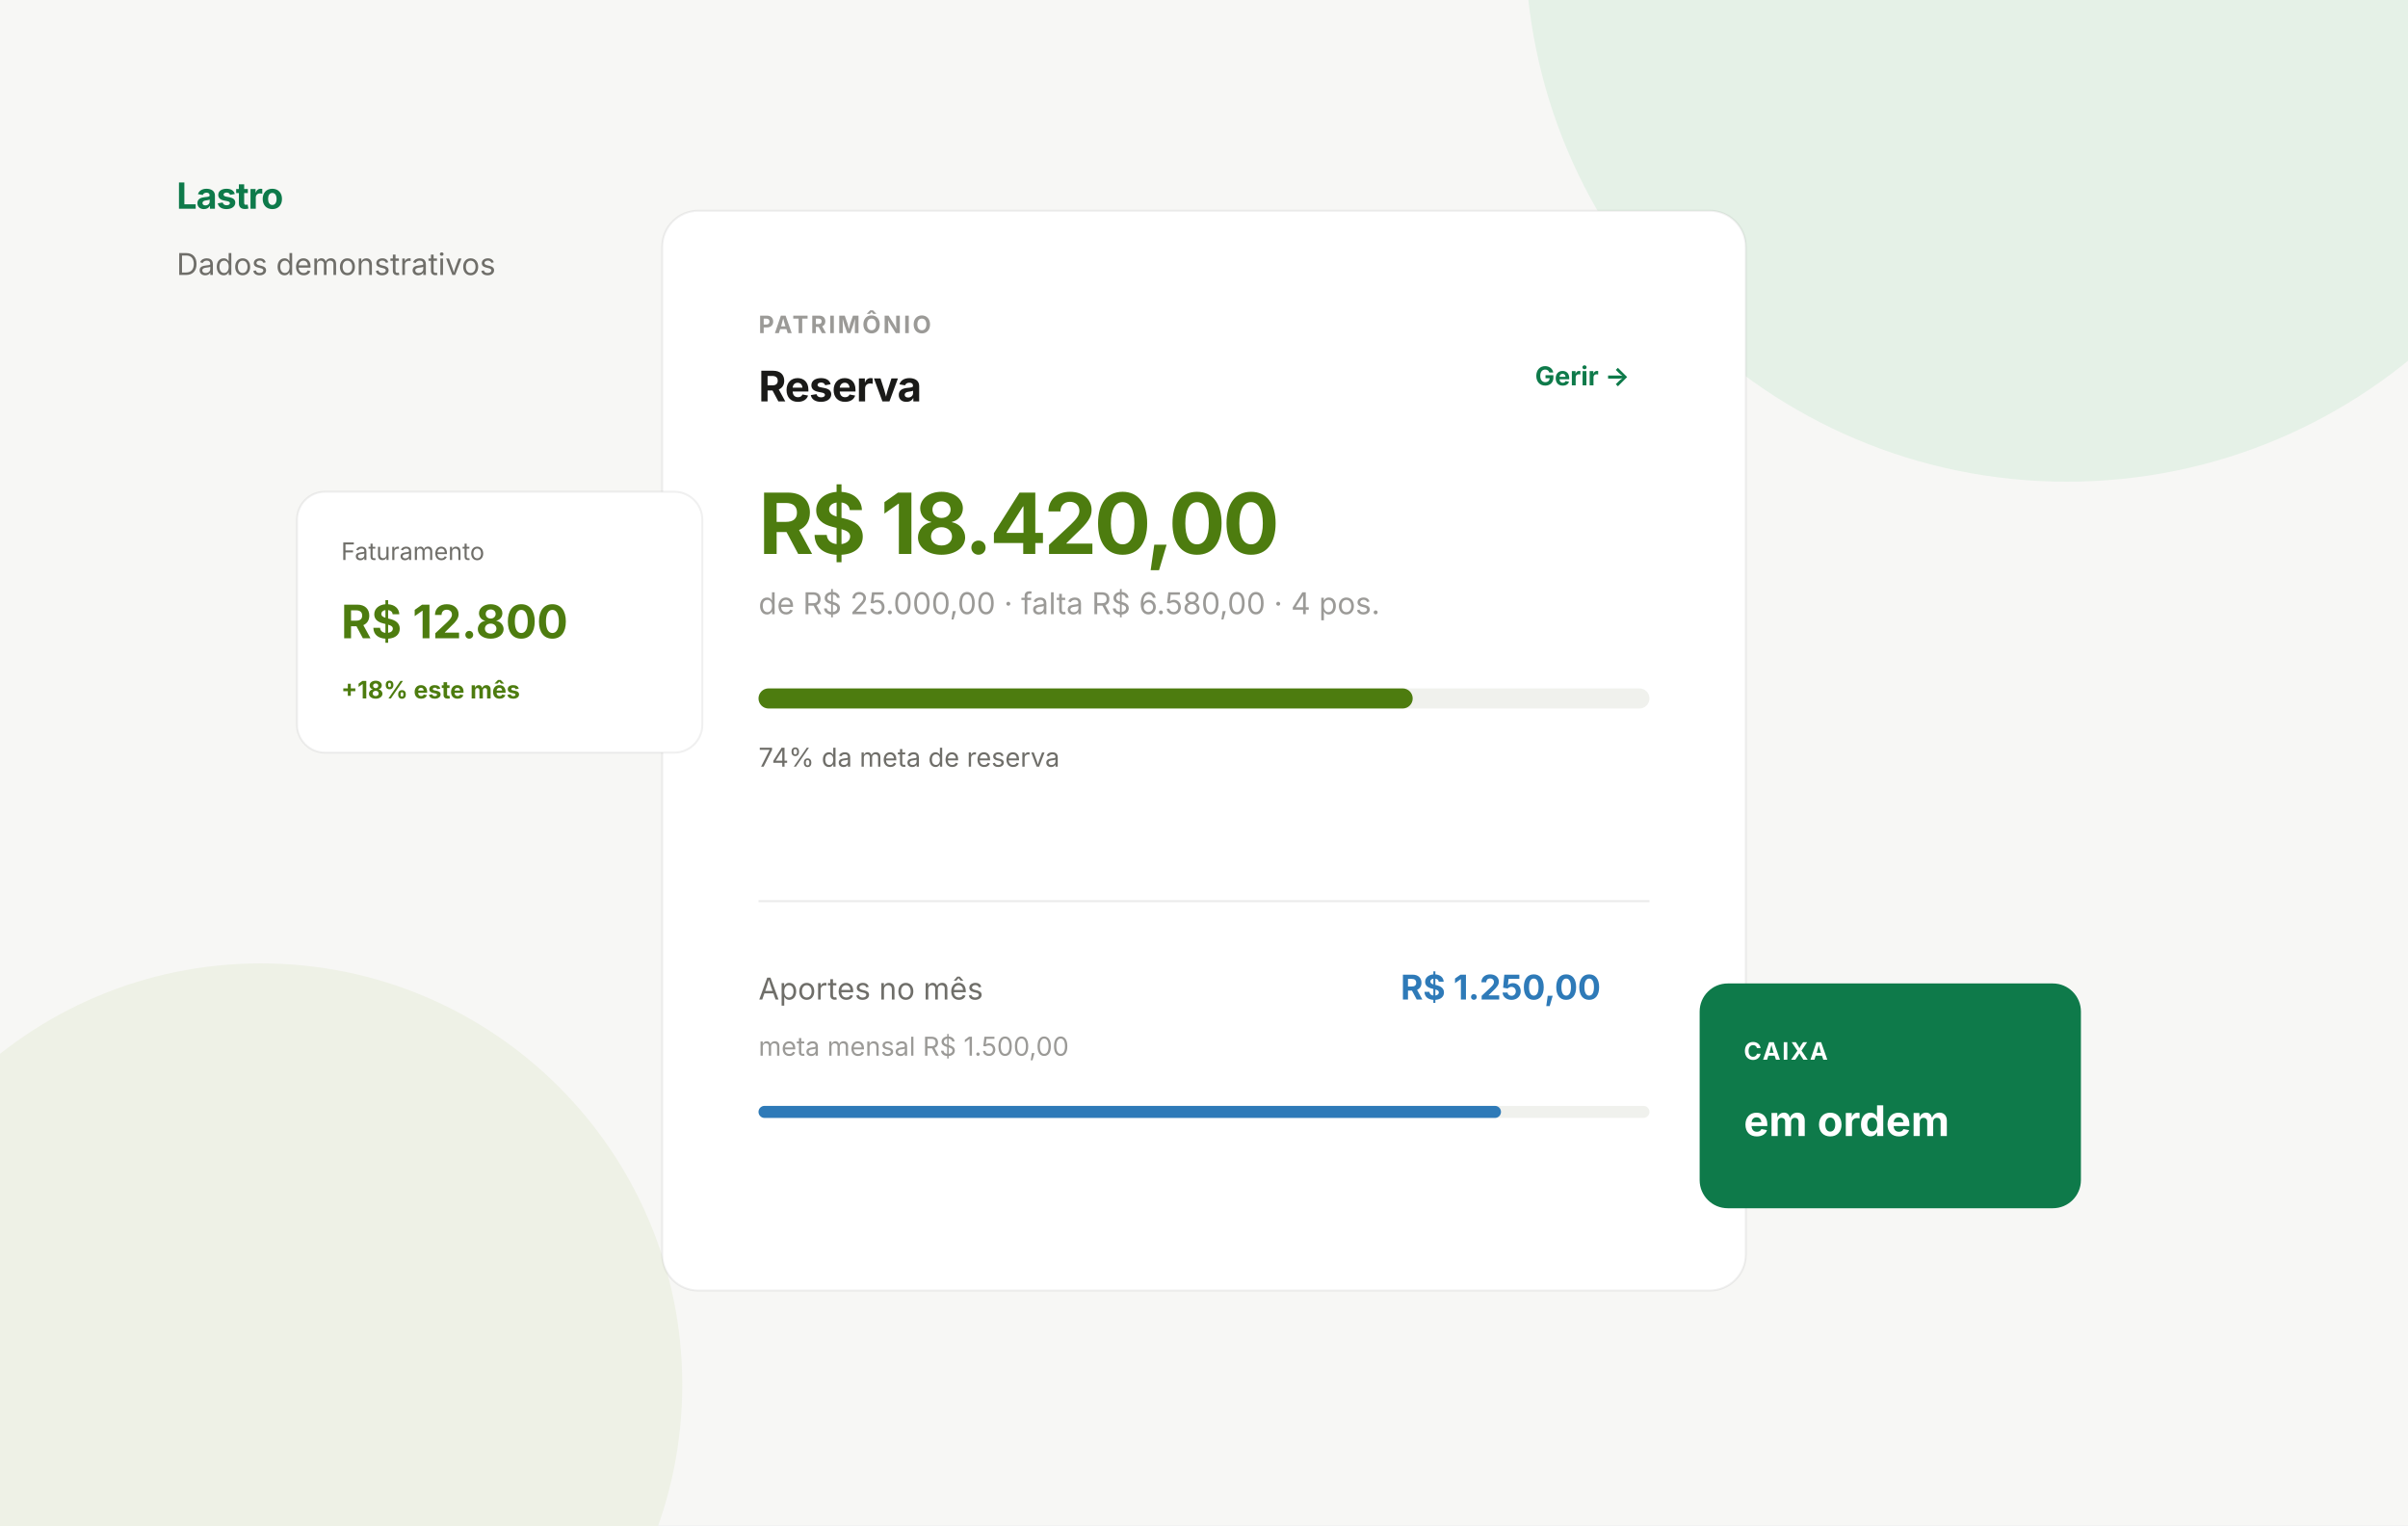
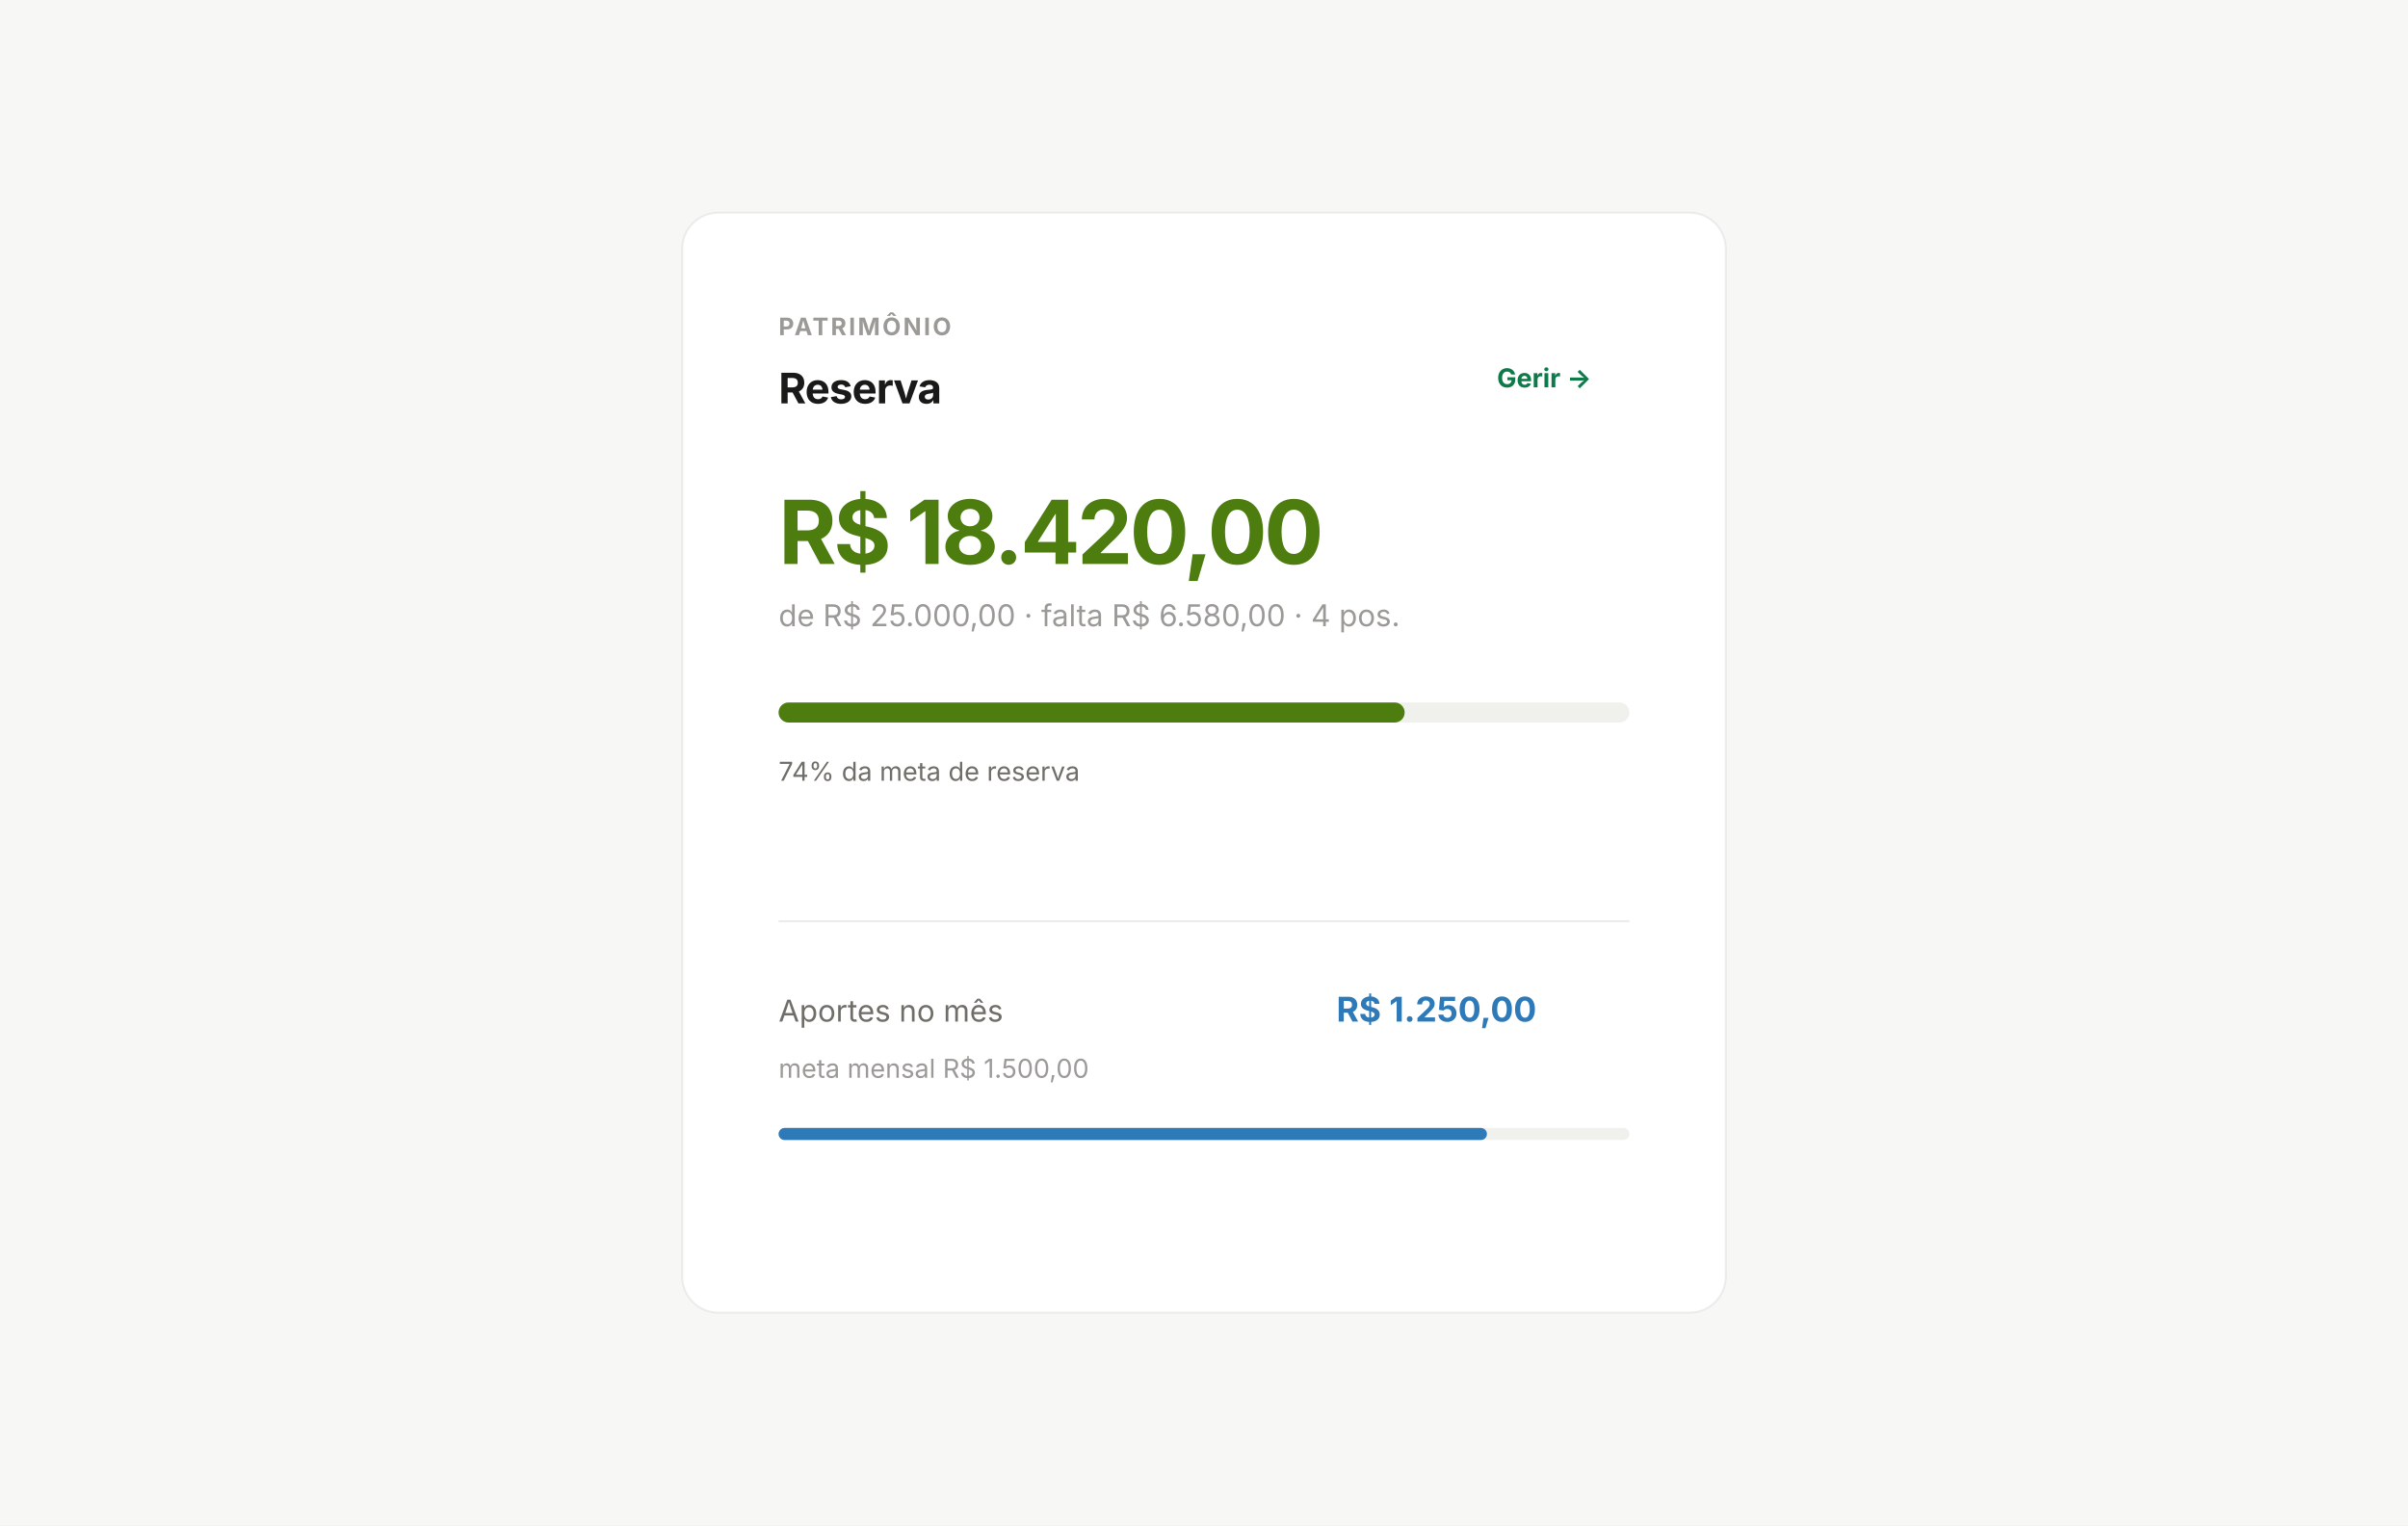
<svg xmlns="http://www.w3.org/2000/svg" width="1200" height="760" viewBox="0 0 1200 760" fill="none">
  <rect width="1200" height="760" fill="#F7F7F5" />
-   <circle cx="1030" cy="-30" r="270" fill="#E5F1E7" />
-   <circle cx="130" cy="690" r="210" fill="#EEF1E6" />
-   <text x="88" y="104" fill="#0E7A4A" font-family="Inter, Arial, sans-serif" font-size="18" font-weight="700" letter-spacing="-0.4">Lastro</text>
-   <text x="88" y="137" fill="#6F6E69" font-family="Inter, Arial, sans-serif" font-size="15">Dados demonstrativos</text>
-   <rect x="330" y="105" width="540" height="538" rx="18" fill="white" stroke="rgba(0,0,0,.06)" />
-   <text x="378" y="166" fill="#9B9A97" font-family="Inter, Arial, sans-serif" font-size="12" font-weight="700" letter-spacing="1.1">PATRIMÔNIO</text>
-   <text x="378" y="200" fill="#1A1A18" font-family="Inter, Arial, sans-serif" font-size="21" font-weight="700" letter-spacing="-0.4">Reserva</text>
-   <text x="765" y="192" fill="#0E7A4A" font-family="Inter, Arial, sans-serif" font-size="13" font-weight="700">Gerir →</text>
-   <text x="378" y="276" fill="#4D7C0F" font-family="Inter, Arial, sans-serif" font-size="42" font-weight="700" letter-spacing="-1.4">R$ 18.420,00</text>
-   <text x="378" y="306" fill="#9B9A97" font-family="Inter, Arial, sans-serif" font-size="15">de R$ 25.000,00 · falta R$ 6.580,00 · 4 pos.</text>
-   <rect x="378" y="343" width="444" height="10" rx="5" fill="#F0F1ED" />
-   <rect x="378" y="343" width="326" height="10" rx="5" fill="#4D7C0F" />
-   <text x="378" y="382" fill="#6F6E69" font-family="Inter, Arial, sans-serif" font-size="13">74% da meta de reserva</text>
-   <line x1="378" y1="449" x2="822" y2="449" stroke="rgba(0,0,0,.08)" />
-   <text x="378" y="498" fill="#6F6E69" font-family="Inter, Arial, sans-serif" font-size="15">Aportes no mês</text>
-   <text x="698" y="498" fill="#2E7AB8" font-family="Inter, Arial, sans-serif" font-size="17" font-weight="700">R$ 1.250,00</text>
-   <text x="378" y="526" fill="#9B9A97" font-family="Inter, Arial, sans-serif" font-size="13">meta mensal R$ 1.500,00</text>
-   <rect x="378" y="551" width="444" height="6" rx="3" fill="#F0F1ED" />
-   <rect x="378" y="551" width="370" height="6" rx="3" fill="#2E7AB8" />
-   <rect x="148" y="245" width="202" height="130" rx="14" fill="white" stroke="rgba(0,0,0,.06)" />
-   <text x="170" y="279" fill="#6F6E69" font-family="Inter, Arial, sans-serif" font-size="12">Faturamento</text>
-   <text x="170" y="318" fill="#4D7C0F" font-family="Inter, Arial, sans-serif" font-size="23" font-weight="700">R$ 12.800</text>
-   <text x="170" y="348" fill="#4D7C0F" font-family="Inter, Arial, sans-serif" font-size="12" font-weight="700">+18% este mês</text>
-   <rect x="847" y="490" width="190" height="112" rx="14" fill="#0E7A4A" />
-   <text x="869" y="528" fill="white" font-family="Inter, Arial, sans-serif" font-size="12" font-weight="700" letter-spacing=".8">CAIXA</text>
-   <text x="869" y="566" fill="white" font-family="Inter, Arial, sans-serif" font-size="21" font-weight="700">em ordem</text>
+   <rect x="340" y="106" width="520" height="548" rx="18" fill="white" stroke="rgba(0,0,0,.06)" />
+   <text x="388" y="167" fill="#9B9A97" font-family="Inter, Arial, sans-serif" font-size="12" font-weight="700" letter-spacing="1.1">PATRIMÔNIO</text>
+   <text x="388" y="201" fill="#1A1A18" font-family="Inter, Arial, sans-serif" font-size="21" font-weight="700" letter-spacing="-0.4">Reserva</text>
+   <text x="746" y="193" fill="#0E7A4A" font-family="Inter, Arial, sans-serif" font-size="13" font-weight="700">Gerir →</text>
+   <text x="388" y="281" fill="#4D7C0F" font-family="Inter, Arial, sans-serif" font-size="44" font-weight="700" letter-spacing="-1.5">R$ 18.420,00</text>
+   <text x="388" y="312" fill="#9B9A97" font-family="Inter, Arial, sans-serif" font-size="15">de R$ 25.000,00 · falta R$ 6.580,00 · 4 pos.</text>
+   <rect x="388" y="350" width="424" height="10" rx="5" fill="#F0F1ED" />
+   <rect x="388" y="350" width="312" height="10" rx="5" fill="#4D7C0F" />
+   <text x="388" y="389" fill="#6F6E69" font-family="Inter, Arial, sans-serif" font-size="13">74% da meta de reserva</text>
+   <line x1="388" y1="459" x2="812" y2="459" stroke="rgba(0,0,0,.08)" />
+   <text x="388" y="509" fill="#6F6E69" font-family="Inter, Arial, sans-serif" font-size="15">Aportes no mês</text>
+   <text x="666" y="509" fill="#2E7AB8" font-family="Inter, Arial, sans-serif" font-size="17" font-weight="700">R$ 1.250,00</text>
+   <text x="388" y="537" fill="#9B9A97" font-family="Inter, Arial, sans-serif" font-size="13">meta mensal R$ 1.500,00</text>
+   <rect x="388" y="562" width="424" height="6" rx="3" fill="#F0F1ED" />
+   <rect x="388" y="562" width="353" height="6" rx="3" fill="#2E7AB8" />
</svg>
